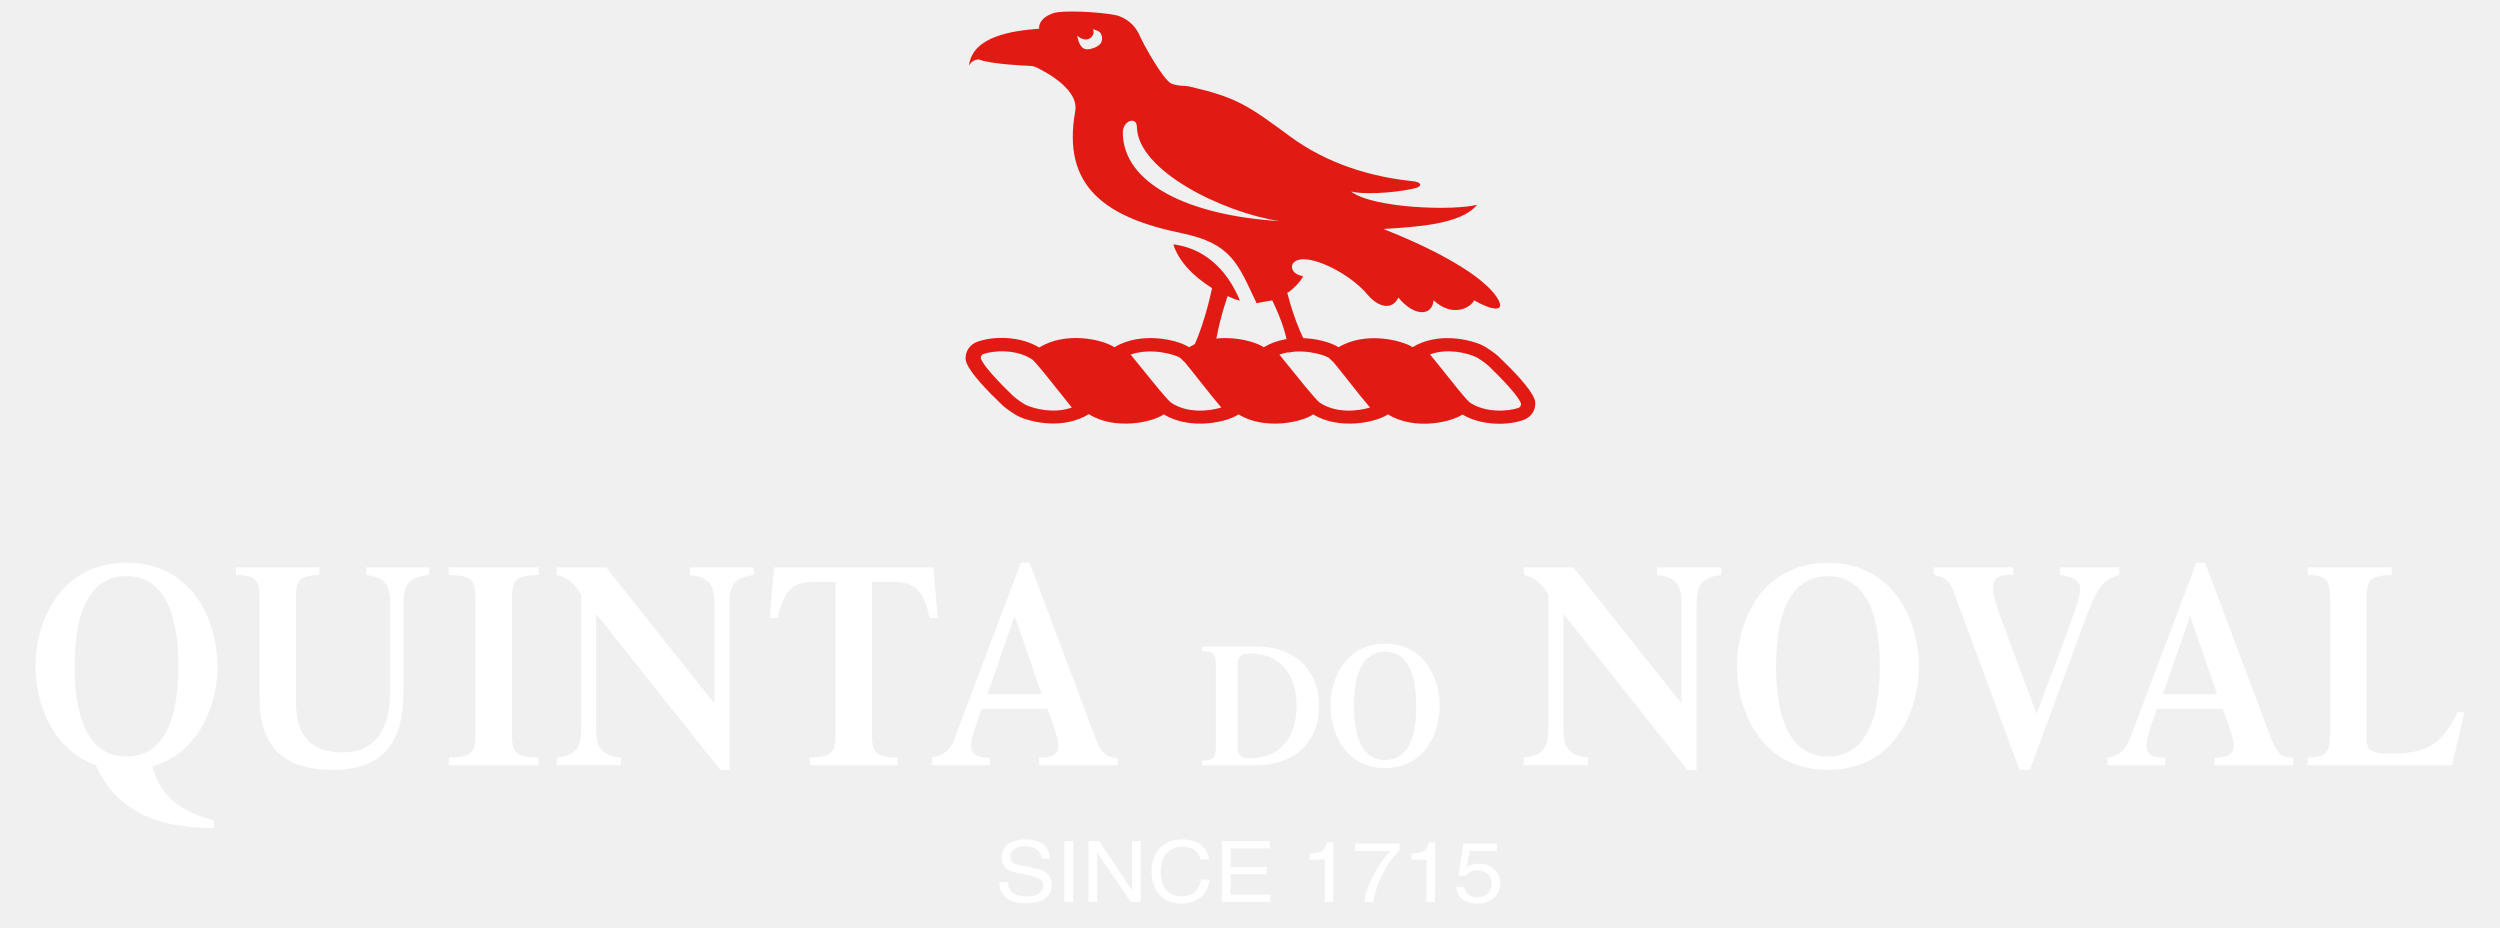
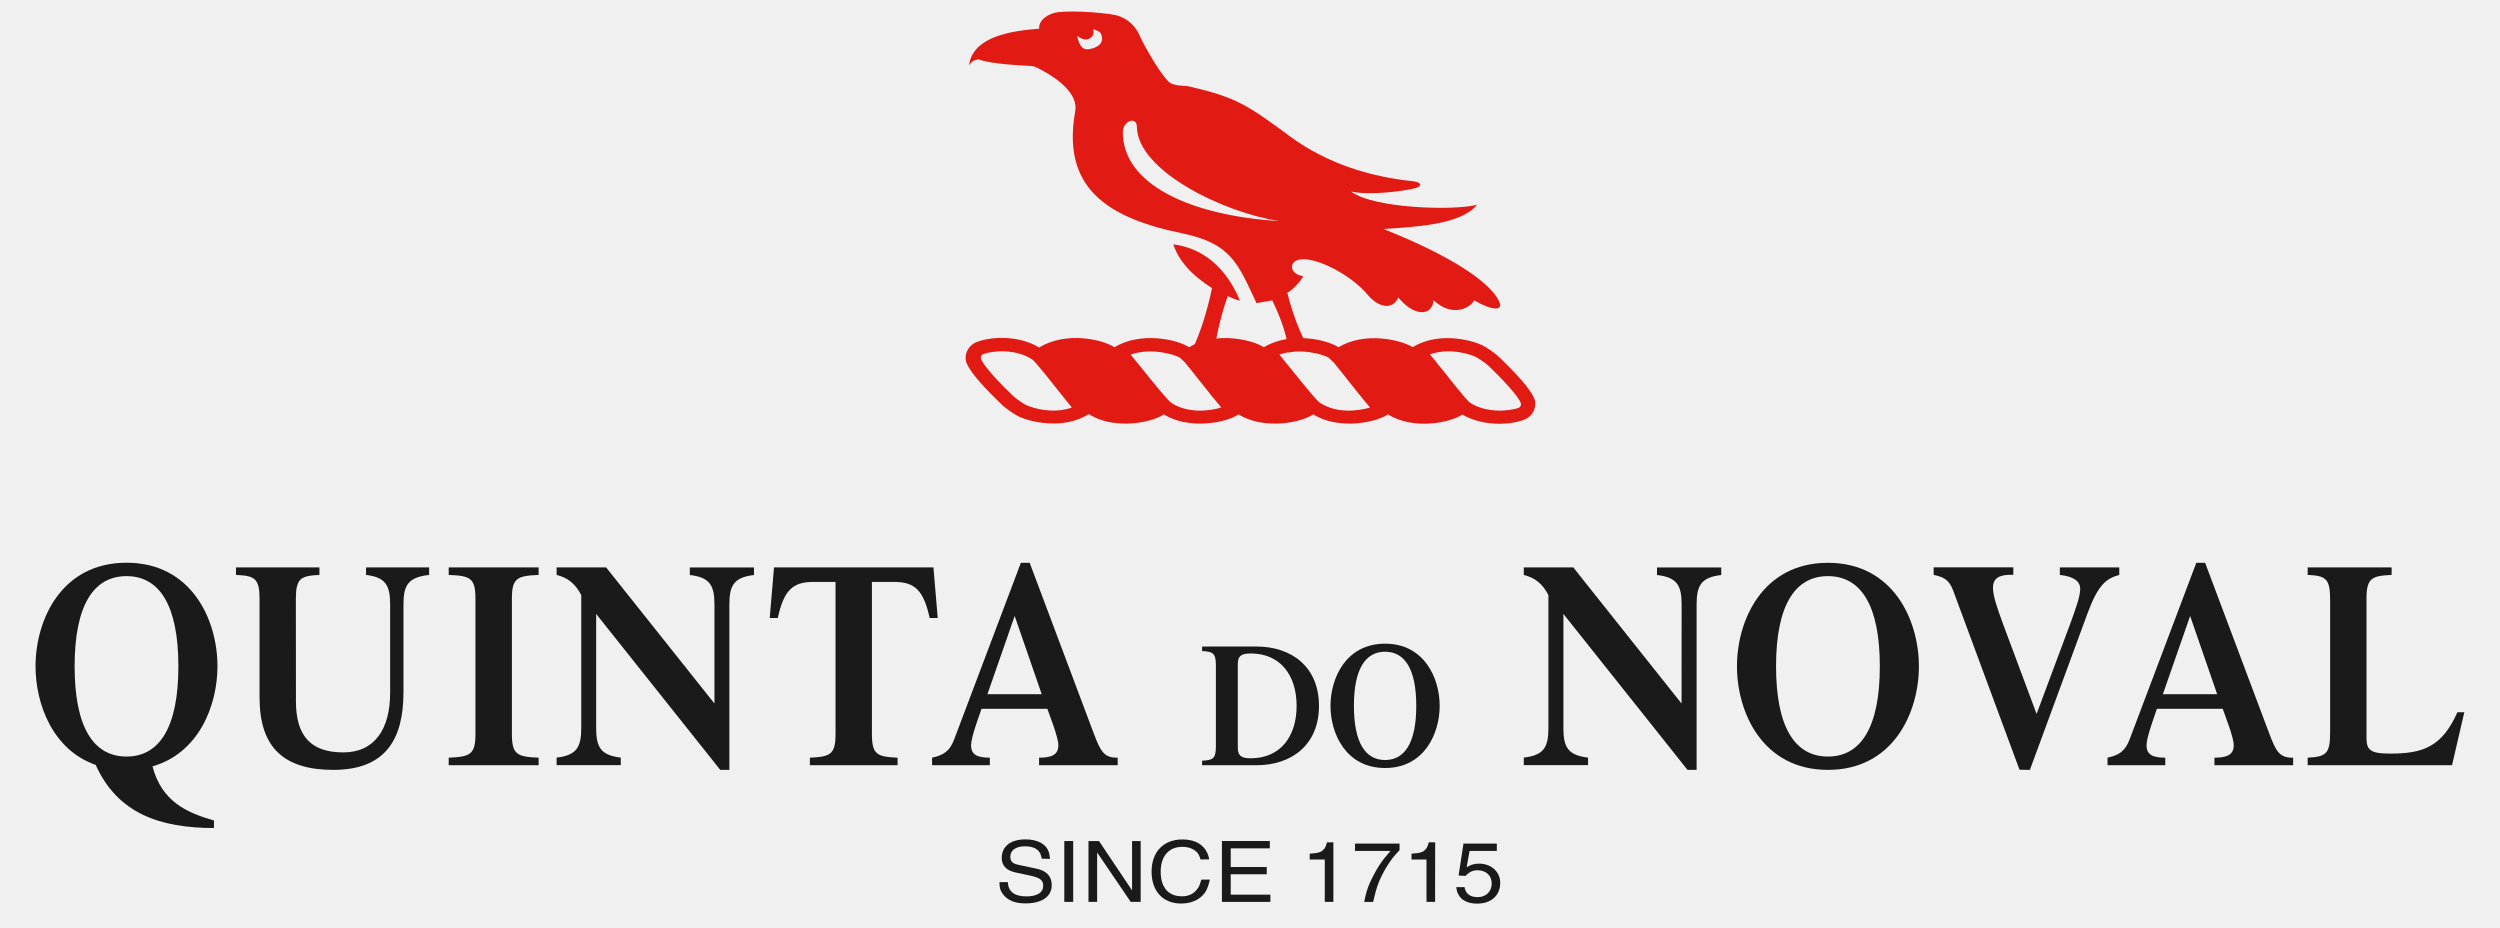
<svg xmlns="http://www.w3.org/2000/svg" version="1.1" viewBox="0 0 332 123.11">
  <defs>
    <style>
      .st0 {
        fill: none;
      }

      .st1 {
        fill: #e11a13;
      }

      .st1, .st2 {
        mix-blend-mode: darken;
      }

      .st2 {
-         fill: #fff;
+         fill: #1a1a1a;
      }

      .st3 {
        isolation: isolate;
      }

      .st4 {
        clip-path: url(#clippath);
      }
    </style>
    <clipPath id="clippath">
      <rect class="st0" x=".03" y="-2.28" width="331.94" height="127.67" />
    </clipPath>
  </defs>
  <g class="st3">
    <g id="Layer_1">
      <g class="st4">
        <path class="st1" d="M202.37,55.75c-2.14.79-5.65.79-8.16-.7-.77.52-2.28.99-3.8,1.15-2.3.25-4.45-.16-6.1-1.17-.72.5-2.1.94-3.57,1.13-1.41.18-4.05.26-6.35-1.13-.72.5-2.1.95-3.57,1.13-1.41.18-4.05.26-6.35-1.13-.72.5-2.1.95-3.57,1.13-1.41.18-4.05.26-6.35-1.13-.72.5-2.1.95-3.57,1.13-1.42.18-4.08.26-6.39-1.16-3.35,2.05-7.5,1.12-9.28.32-.48-.22-1.71-1.03-2.32-1.63l-.11-.11c-1.67-1.61-3.95-3.93-4.53-5.4-.37-.93.12-2.3,1.41-2.78,2.17-.8,5.73-.79,8.24.75,3.54-2.18,8.39-1.09,9.99-.04,3.54-2.12,8.33-1.03,9.92,0,3.54-2.12,8.33-1.03,9.92,0,3.54-2.12,8.33-1.03,9.92,0,3.55-2.12,8.29-.97,9.85-.01,3.32-2,7.44-1.07,9.21-.27.48.22,1.71,1.03,2.32,1.63l.11.11c1.67,1.61,3.95,3.93,4.53,5.4.37.93-.12,2.3-1.41,2.78M157.32,48.1l-.61-.59c-.67-.44-3.87-1.38-6.56-.42.37.45.86,1.05,1.52,1.87,1.24,1.54,3.32,4.12,3.83,4.5,2.18,1.48,5.09,1.14,6.69.66-.76-.88-1.75-2.12-2.97-3.67-.68-.85-1.48-1.87-1.89-2.36ZM177.07,48.1l-.61-.59c-.67-.44-3.87-1.38-6.56-.42.37.45.86,1.05,1.52,1.87,1.24,1.54,3.31,4.12,3.83,4.5,2.19,1.48,5.09,1.14,6.69.66-.76-.88-1.75-2.12-2.97-3.67-.68-.85-1.48-1.87-1.89-2.36ZM137.04,47.72c-2.01-1.36-5.06-1.21-6.49-.69-.28.1-.33.5-.29.6.24.6,1.14,1.91,4.13,4.8l.11.11c.48.46,1.5,1.13,1.76,1.25,1.2.54,3.77,1.16,6.08.33-.37-.45-.89-1.09-1.53-1.91-1.22-1.54-3.25-4.11-3.76-4.5ZM195.2,53.46c2.01,1.36,5.06,1.22,6.49.69.28-.1.33-.5.29-.6-.24-.59-1.15-1.91-4.13-4.8l-.11-.11c-.48-.46-1.5-1.13-1.76-1.24-1.2-.55-3.77-1.17-6.08-.34.37.45.89,1.09,1.54,1.9,1.22,1.54,3.25,4.11,3.76,4.5Z" />
        <path class="st1" d="M128.69,8.66c.5-3.86,5.77-4.58,9.31-4.85-.1-1.19,1.3-2.05,2.49-2.19,2.29-.28,7.17.14,8.16.53,1.44.55,2.28,1.54,2.79,2.77.29.71,3.08,5.84,4.18,6.21,1.09.37,1.59.18,2.39.37,6.13,1.42,7.69,2.46,13.26,6.58,5.04,3.73,10.91,5.42,16.32,5.98,1.3.13,1.25.69.4.92-1.41.38-6,1.01-8.56.46,3.01,2.28,13.82,2.55,16.72,1.75-2.1,2.66-8.3,2.95-12.44,3.22,4.38,1.7,12.59,5.41,15.03,9.01,1.45,2.15-.6,1.84-2.99.46-.23.75-2.67,2.5-5.37,0-.2,2.18-2.64,2.14-4.68-.37-.78,1.69-2.61,1.37-4.08-.37-2.07-2.46-5.86-4.46-8.08-4.69-2.59-.28-2.49,1.98-.5,2.21-.1.55-1.69,2.12-2.09,2.21.1.46,1.19,4.65,2.79,7.27l-2.59.69c-.3-3.17-1.79-6.03-2.19-6.94,0,0-1.69.28-2.09.37-2.46-5.21-3.32-7.93-9.93-9.29-10.08-2.07-15.96-6.16-14.15-16.19.39-2.15-1.92-4.18-4.88-5.7-.89-.46-1.09-.27-1.79-.37.11.01-4.59-.18-6.17-.83-.5.09-.85.16-1.25.8M164.67,39.92c-.81-1.88-3.08-6.71-8.85-7.47.7,2.24,2.63,4.24,5.14,5.81-.25,1.26-1.34,5.88-2.85,8.56h3.19c.14-2.45,1.26-6.18,1.73-7.5.65.26.95.47,1.64.6ZM145.14,3.85c.02.06.05.11.06.17.17.67-.39,1.12-.82,1.21-.44.09-1.02-.2-1.32-.48,0,.05,0,.1.02.16.17.68.45,1.81,1.56,1.62.94-.16,2.13-.7,1.58-2.02-.15-.36-.69-.52-1.1-.65ZM149.11,17.58c0,6.78,8.72,11.05,20.81,11.78-7.44-1.12-18.86-6.67-18.94-12.51-.02-1.44-1.87-.86-1.87.74Z" />
        <path class="st2" d="M28.42,108.96c-3.66-1.04-6.96-2.55-8.17-7.19,6.14-1.74,8.63-8.07,8.63-13.29,0-6.14-3.41-13.75-12.08-13.75s-12.08,7.61-12.08,13.75c0,5.06,2.31,11.13,7.99,13.1,2.91,6.49,8.6,8.38,15.7,8.38M23.69,88.49c0,8.11-2.52,11.98-6.89,11.98s-6.89-3.86-6.89-11.98,2.52-11.98,6.89-11.98,6.89,3.86,6.89,11.98Z" />
        <path class="st2" d="M39.29,79.52c0-2.74.67-3.05,3.13-3.17v-1h-11.08v1c2.45.11,3.13.42,3.13,3.17v13.14c0,6.65,3.27,9.58,9.8,9.58,6.89,0,9.31-4.02,9.31-10.28v-11.71c0-2.55.64-3.59,3.41-3.9v-1h-8.38v1c2.56.31,3.2,1.35,3.2,3.9v11.75c0,4.83-2.06,7.92-6.22,7.92-4.44,0-6.29-2.32-6.29-6.8" />
        <path class="st2" d="M67.98,79.52c0-2.74.67-3.05,3.55-3.17v-1h-11.94v1c2.88.11,3.55.42,3.55,3.17v17.93c0,2.74-.67,3.05-3.55,3.17v1h11.94v-1c-2.88-.12-3.55-.42-3.55-3.17" />
        <path class="st2" d="M94.88,93.43l-14.39-18.08h-6.57v1c1.49.39,2.45,1.12,3.27,2.67v17.69c0,2.55-.64,3.59-3.27,3.9v1h8.52v-1c-2.63-.31-3.27-1.35-3.27-3.9v-15.18l16.48,20.71h1.21v-21.98c0-2.55.64-3.59,3.27-3.9v-1h-8.52v1c2.63.31,3.27,1.35,3.27,3.9" />
        <path class="st2" d="M107.55,101.62h11.65v-1c-2.74-.12-3.41-.42-3.41-3.17v-20.17h2.98c2.81,0,3.91,1.24,4.69,4.79h1.07l-.57-6.72h-21.17l-.57,6.72h1.07c.78-3.55,1.88-4.79,4.69-4.79h2.98v20.17c0,2.74-.68,3.05-3.41,3.17" />
        <path class="st2" d="M148.43,101.62v-1c-1.81.04-2.27-.81-3.2-3.28l-8.49-22.6h-1.17l-8.84,23.41c-.6,1.62-1.42,2.13-2.95,2.47v1h7.67v-1c-1.67,0-2.49-.39-2.49-1.66,0-1.08,1.1-3.98,1.39-4.83h8.74c.28.85,1.46,3.75,1.46,4.83,0,1.28-.89,1.66-2.56,1.66v1M131.13,92.19l3.62-10.39,3.59,10.39h-7.21Z" />
        <path class="st2" d="M166.89,101.62c4.56,0,8.27-2.64,8.27-7.88s-3.71-7.88-8.27-7.88h-7.25v.6c1.43.07,1.83.26,1.83,1.9v10.76c0,1.65-.41,1.83-1.83,1.9v.6M164.38,88.22c0-1.07.4-1.44,1.71-1.44,3.97,0,6.1,2.92,6.1,6.96s-2.13,6.96-6.1,6.96c-1.3,0-1.71-.37-1.71-1.44v-11.04Z" />
        <path class="st2" d="M191.19,93.74c0-3.69-2.05-8.26-7.25-8.26s-7.25,4.57-7.25,8.26,2.05,8.25,7.25,8.25,7.25-4.57,7.25-8.25M188.08,93.74c0,4.87-1.51,7.19-4.14,7.19s-4.14-2.32-4.14-7.19,1.51-7.19,4.14-7.19,4.14,2.32,4.14,7.19Z" />
        <path class="st2" d="M223.31,93.43l-14.38-18.08h-6.57v1c1.49.39,2.45,1.12,3.27,2.67v17.69c0,2.55-.64,3.59-3.27,3.9v1h8.53v-1c-2.63-.31-3.27-1.35-3.27-3.9v-15.18l16.48,20.71h1.21v-21.98c0-2.55.64-3.59,3.27-3.9v-1h-8.53v1c2.63.31,3.27,1.35,3.27,3.9" />
        <path class="st2" d="M254.83,88.49c0-6.14-3.41-13.75-12.08-13.75s-12.08,7.61-12.08,13.75,3.41,13.75,12.08,13.75,12.08-7.61,12.08-13.75M249.64,88.49c0,8.11-2.52,11.98-6.89,11.98s-6.89-3.86-6.89-11.98,2.52-11.98,6.89-11.98,6.89,3.86,6.89,11.98Z" />
        <path class="st2" d="M269.57,102.24l7.64-20.75c1.38-3.75,2.45-4.67,4.23-5.14v-1h-7.89v1c1.71.19,2.7.77,2.7,1.85,0,.93-.5,2.39-1.35,4.71l-4.44,11.9-4.44-11.9c-.85-2.32-1.35-3.78-1.35-4.87,0-1.31.92-1.78,2.7-1.7v-1h-10.58v1c1.1.27,1.99.46,2.59,2.08l8.81,23.8" />
        <path class="st2" d="M304.53,101.62v-1c-1.81.04-2.27-.81-3.2-3.28l-8.49-22.6h-1.17l-8.84,23.41c-.6,1.62-1.42,2.13-2.95,2.47v1h7.67v-1c-1.67,0-2.49-.39-2.49-1.66,0-1.08,1.1-3.98,1.38-4.83h8.74c.28.85,1.46,3.75,1.46,4.83,0,1.28-.89,1.66-2.56,1.66v1M287.23,92.19l3.62-10.39,3.59,10.39h-7.21Z" />
        <path class="st2" d="M325.63,101.62l1.63-7.03h-.92c-2.06,4.64-4.62,5.49-8.95,5.49-2.7,0-3.12-.54-3.12-2.13v-18.43c0-2.74.67-3.05,3.34-3.17v-1h-11.15v1c2.31.11,2.98.42,2.98,3.17v17.93c0,2.74-.68,3.05-2.98,3.17v1" />
        <path class="st2" d="M139.44,114.06c-.06-.63-.11-.87-.3-1.23-.13-.26-.33-.49-.56-.67-.55-.44-1.43-.69-2.41-.69-1.95,0-3.14.93-3.14,2.46,0,1.03.61,1.67,1.86,1.94l1.79.38c.85.18,1.34.37,1.58.61.18.19.28.45.28.75,0,.92-.79,1.43-2.23,1.43-1.59,0-2.41-.63-2.47-1.89h-1.11c.01.68.07.96.29,1.34.1.19.26.38.44.57.64.62,1.51.91,2.72.91,2.2,0,3.49-.9,3.49-2.43,0-1.16-.68-1.89-1.98-2.17l-2.49-.53c-.72-.15-1.03-.47-1.03-1.05,0-.88.73-1.4,1.96-1.4,1.35,0,2.09.55,2.2,1.64" />
        <rect class="st2" x="141.34" y="111.69" width="1.18" height="8.08" />
        <polyline class="st2" points="145.7 119.77 145.7 113.24 145.72 113.24 150.16 119.77 151.48 119.77 151.48 111.69 150.34 111.69 150.34 118.22 150.32 118.22 145.95 111.69 144.55 111.69 144.55 119.77" />
        <path class="st2" d="M160.59,114.12c-.32-1.7-1.59-2.64-3.57-2.64-2.51,0-4.09,1.65-4.09,4.27s1.52,4.24,3.93,4.24c1.16,0,2.19-.39,2.87-1.1.41-.43.63-.88.86-1.73.02-.1.05-.21.08-.35h-1.14c-.2.73-.3.98-.6,1.34-.48.59-1.12.88-1.97.88-1.8,0-2.82-1.18-2.82-3.26s1.08-3.31,2.88-3.31c.75,0,1.41.23,1.83.62.3.28.41.49.58,1.06" />
        <polyline class="st2" points="168.71 118.81 163.44 118.81 163.44 116.1 168.22 116.1 168.22 115.14 163.44 115.14 163.44 112.66 168.63 112.66 168.63 111.69 162.27 111.69 162.27 119.77 168.71 119.77" />
        <path class="st2" d="M177.07,111.86h-.84c-.19.62-.28.8-.51,1.01-.3.3-.67.42-1.58.48h-.21v.8h2v5.62h1.14" />
        <path class="st2" d="M179.94,113h4.71c-.8.95-1.06,1.27-1.46,1.88-.28.42-.57.92-.86,1.5-.55,1.07-.81,1.77-1.04,2.79-.02.14-.06.34-.12.61h1.18l.11-.45c.32-1.38.56-2.07,1.07-3.11.29-.57.58-1.09.91-1.57.45-.67.71-.99,1.42-1.75v-.87h-5.91" />
        <path class="st2" d="M190.59,111.86h-.84c-.19.62-.28.8-.51,1.01-.3.3-.67.42-1.58.48h-.21v.8h1.99v5.62h1.14" />
        <path class="st2" d="M195.16,113h3.62v-.97h-4.43l-.65,4.24.93.05c.5-.54.95-.75,1.6-.75,1.12,0,1.87.71,1.87,1.76s-.75,1.81-1.85,1.81c-1.02,0-1.62-.45-1.76-1.33h-1.11c.08.5.13.69.29.96.12.24.28.44.47.61.49.4,1.18.62,2.03.62,1.86,0,3.06-1.08,3.06-2.76,0-1.47-1.19-2.55-2.82-2.55-.63,0-1.12.15-1.64.49" />
      </g>
    </g>
  </g>
</svg>
